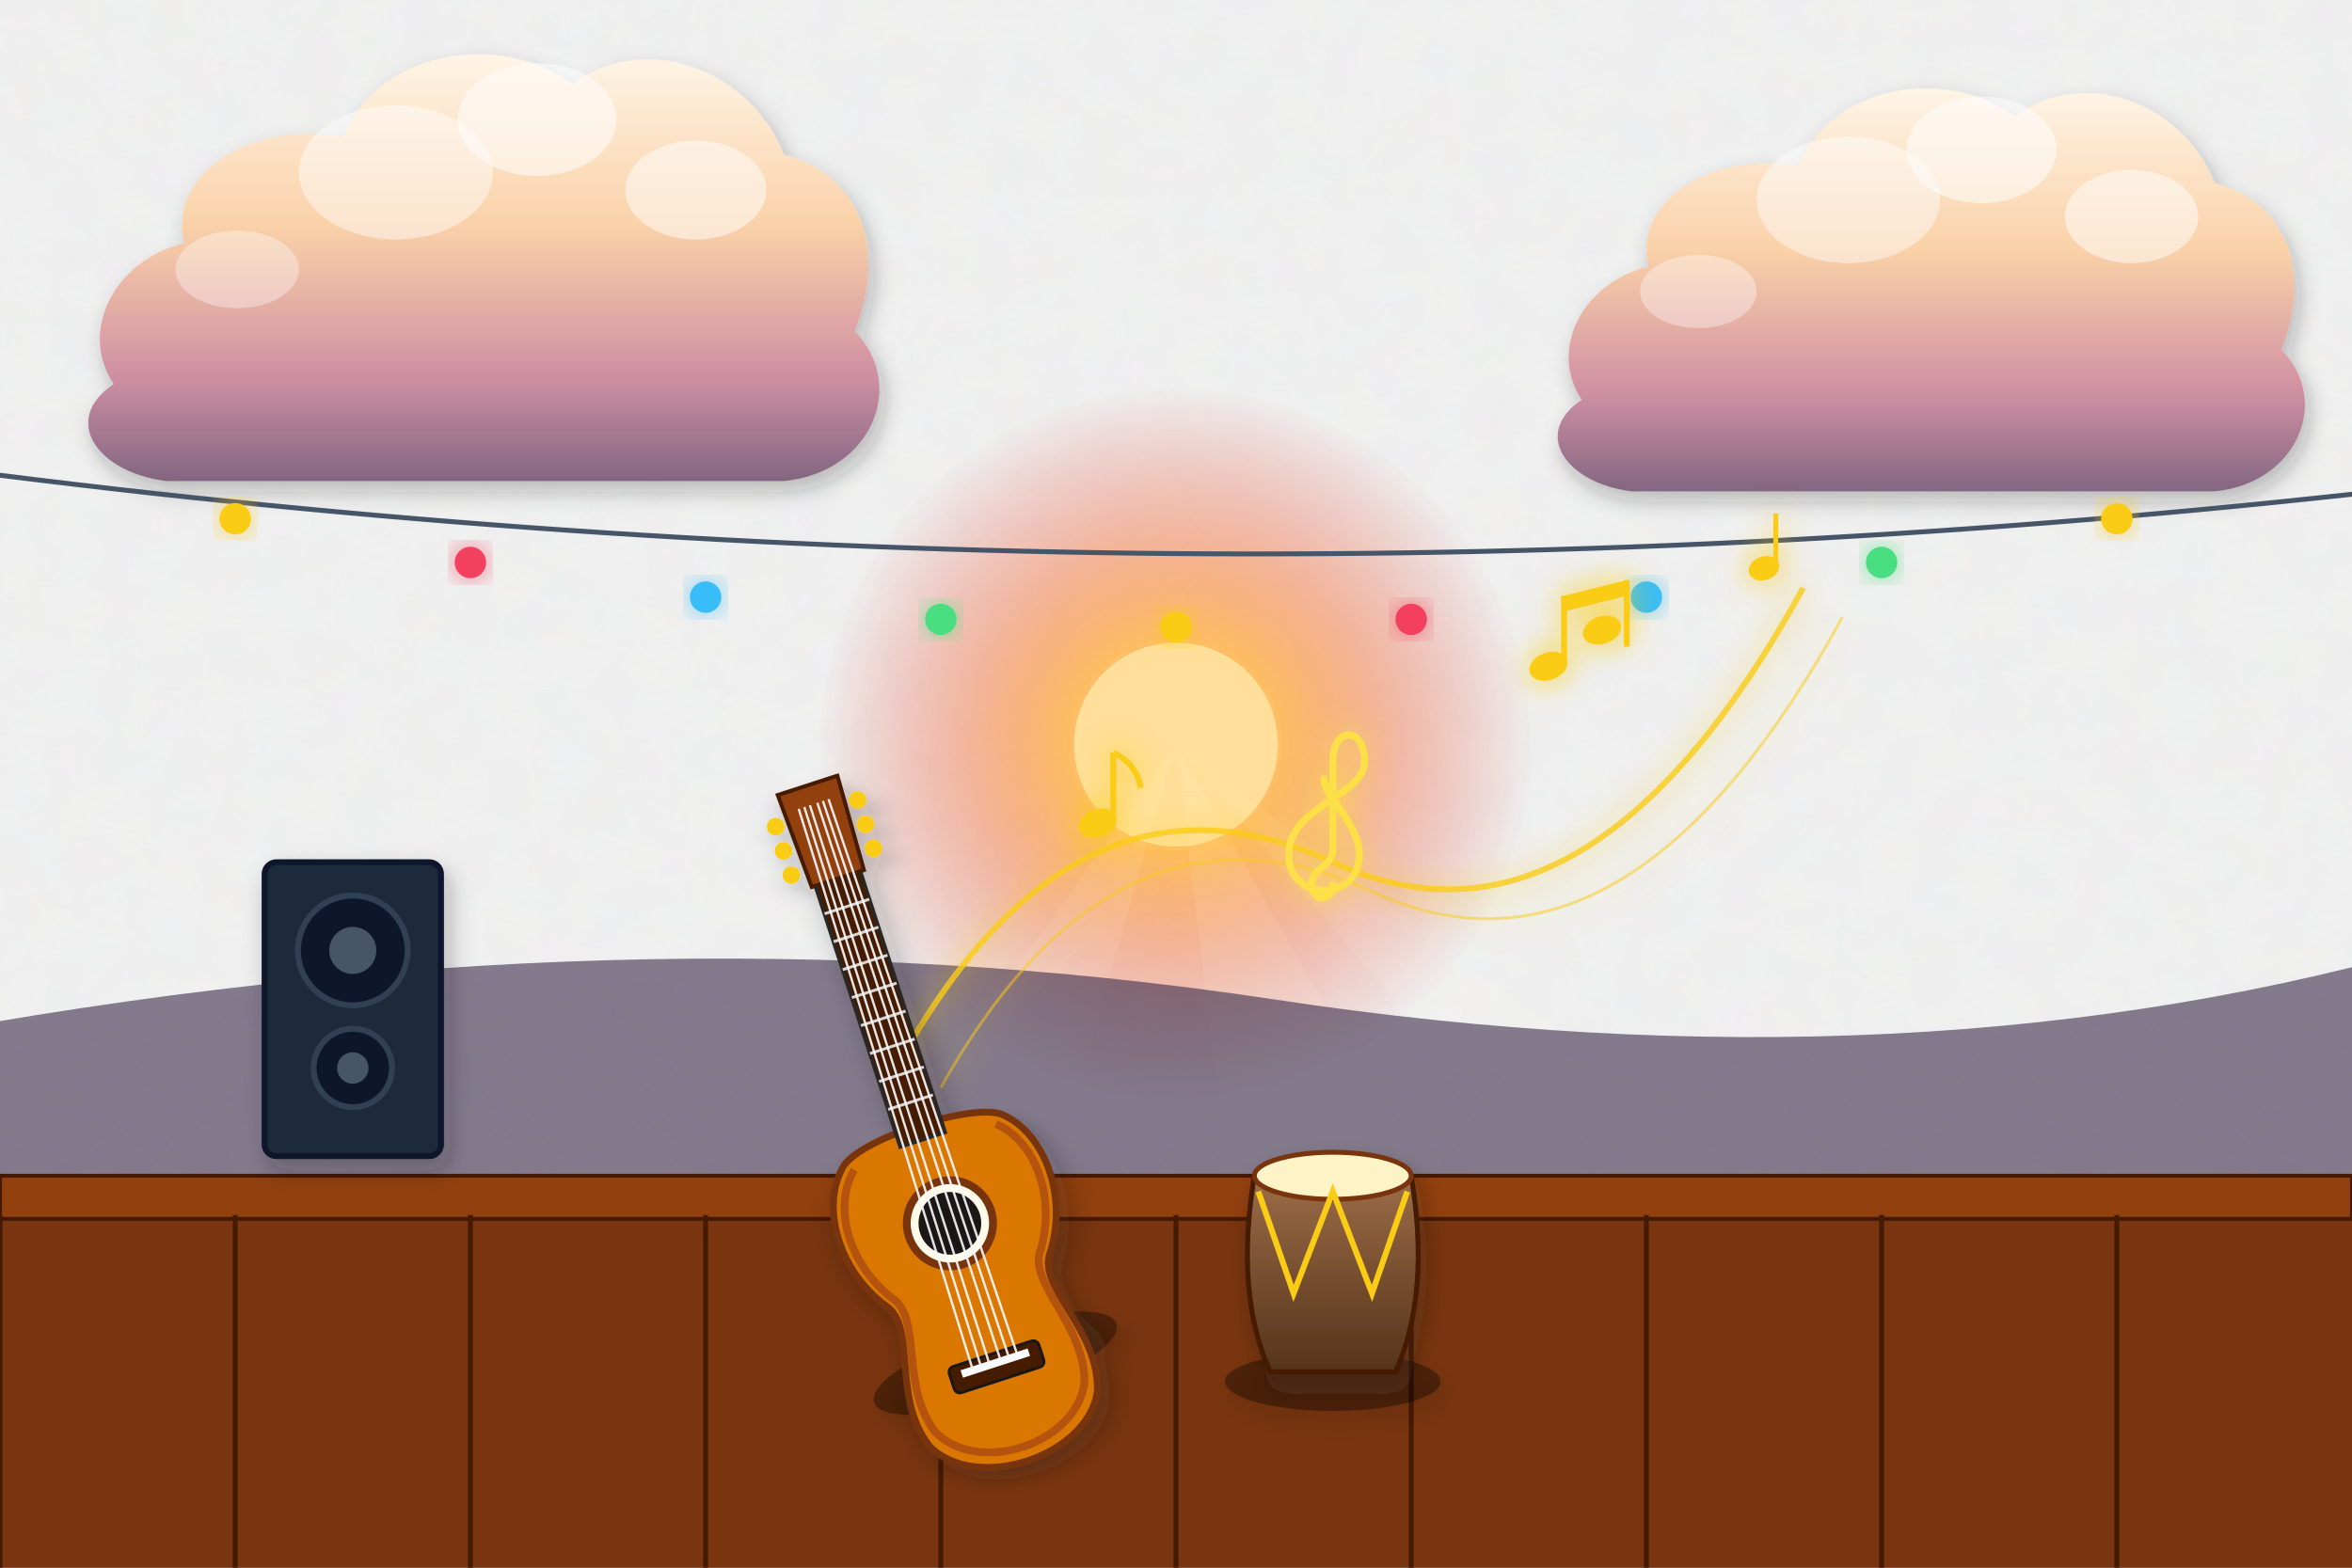
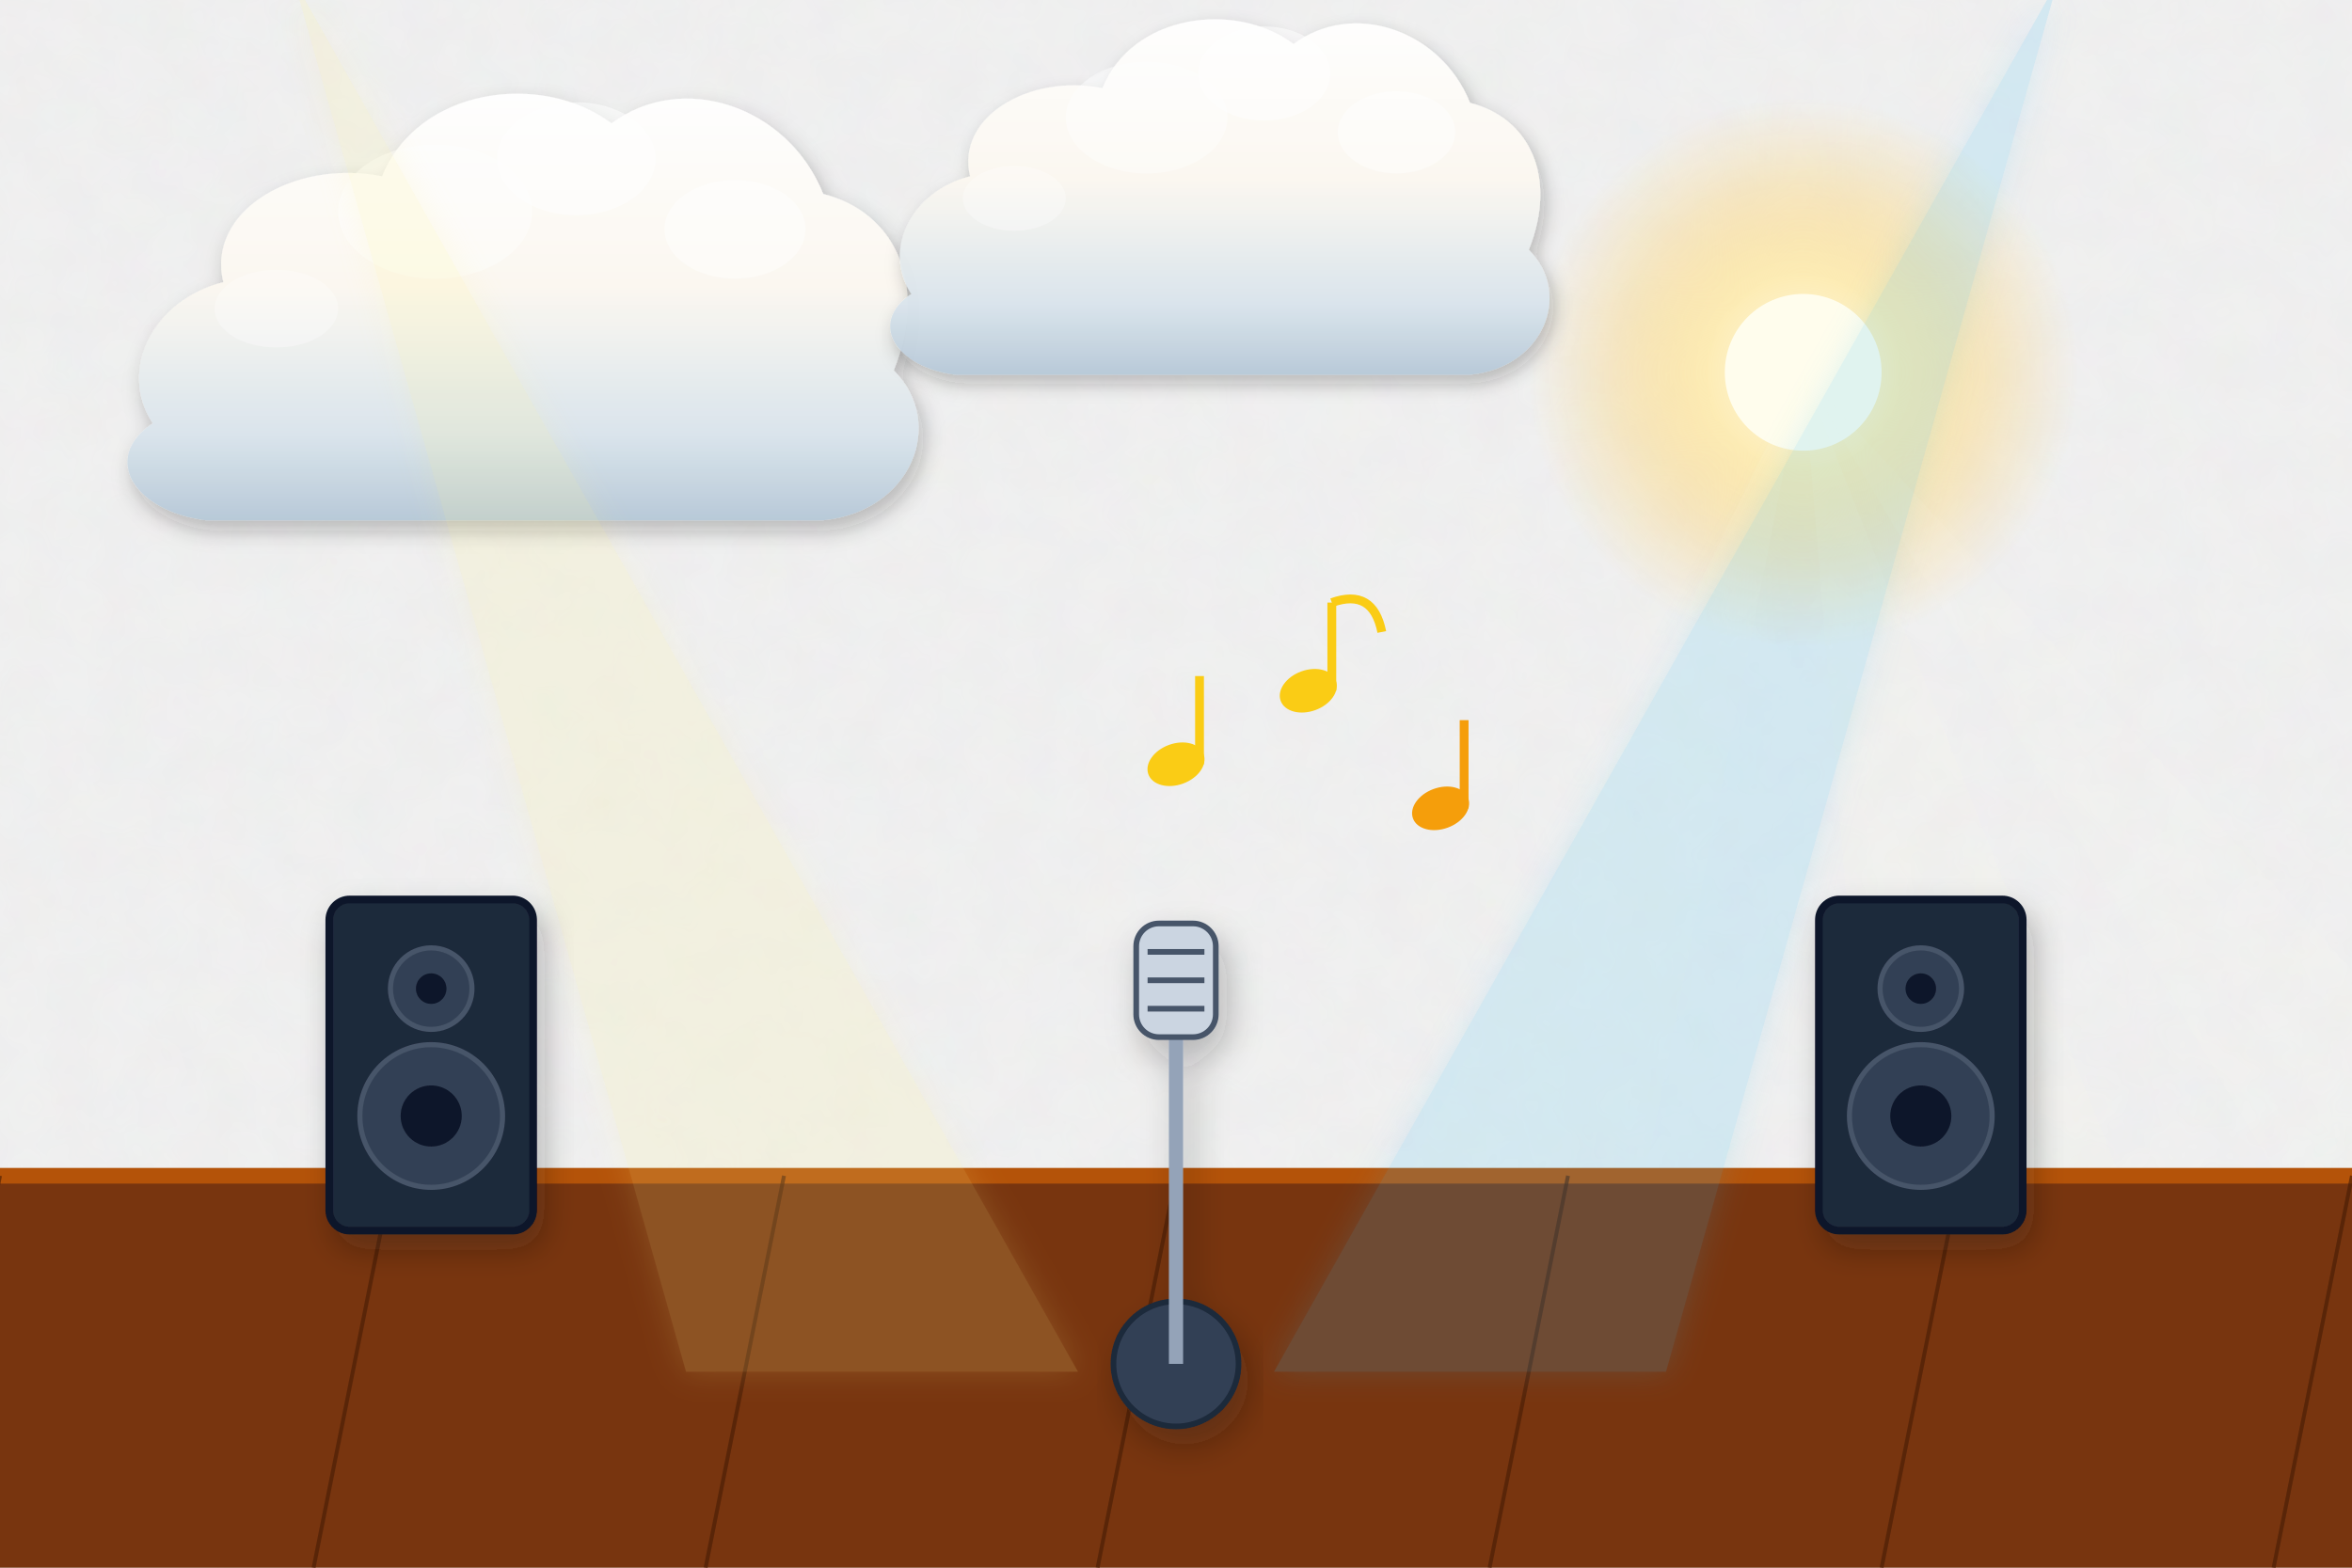
<svg xmlns="http://www.w3.org/2000/svg" viewBox="0 0 1200 800" width="1200" height="800">
  <defs>
    <filter id="ghibliPaper" x="0%" y="0%" width="100%" height="100%">
      <feTurbulence type="fractalNoise" baseFrequency="0.04" numOctaves="3" result="noise" seed="42" />
      <feColorMatrix type="matrix" values="1 0 0 0 0  0 1 0 0 0  0 0 1 0 0  0 0 0 0.035 0" in="noise" result="coloredNoise" />
      <feComposite operator="in" in2="SourceGraphic" />
    </filter>
    <filter id="softGlow" x="-20%" y="-20%" width="140%" height="140%">
      <feGaussianBlur stdDeviation="8" result="blur" />
      <feComposite in="SourceGraphic" in2="blur" operator="over" />
    </filter>
    <filter id="dropShadow" x="-20%" y="-20%" width="140%" height="140%">
      <feDropShadow dx="3" dy="6" stdDeviation="6" flood-color="#141e28" flood-opacity="0.28" />
    </filter>
    <linearGradient id="skyDay" x1="0" y1="0" x2="0" y2="1">
      <stop offset="0%" stop-color="#236ca7" />
      <stop offset="35%" stop-color="#5fa3d6" />
      <stop offset="70%" stop-color="#b8e1f2" />
      <stop offset="100%" stop-color="#fdf3dc" />
    </linearGradient>
    <linearGradient id="skySunset" x1="0" y1="0" x2="0" y2="1">
      <stop offset="0%" stop-color="#31396b" />
      <stop offset="35%" stop-color="#73507b" />
      <stop offset="65%" stop-color="#cb6b5c" />
      <stop offset="85%" stop-color="#f29e5a" />
      <stop offset="100%" stop-color="#fedaa2" />
    </linearGradient>
    <linearGradient id="skyDusk" x1="0" y1="0" x2="0" y2="1">
      <stop offset="0%" stop-color="#121832" />
      <stop offset="40%" stop-color="#262f56" />
      <stop offset="70%" stop-color="#4e3d64" />
      <stop offset="90%" stop-color="#915264" />
      <stop offset="100%" stop-color="#d6846c" />
    </linearGradient>
    <linearGradient id="cloudBodyDay" x1="0" y1="0" x2="0" y2="1">
      <stop offset="0%" stop-color="#ffffff" />
      <stop offset="45%" stop-color="#fcf8f0" />
      <stop offset="80%" stop-color="#d9e4ec" />
      <stop offset="100%" stop-color="#b6c8d7" />
    </linearGradient>
    <linearGradient id="cloudBodySunset" x1="0" y1="0" x2="0" y2="1">
      <stop offset="0%" stop-color="#fff5e6" />
      <stop offset="40%" stop-color="#fbd0a5" />
      <stop offset="75%" stop-color="#cf8ca0" />
      <stop offset="100%" stop-color="#7e607c" />
    </linearGradient>
    <radialGradient id="sunGlowDay" cx="50%" cy="50%" r="50%">
      <stop offset="0%" stop-color="#fffced" stop-opacity="1" />
      <stop offset="35%" stop-color="#ffebaa" stop-opacity="0.85" />
      <stop offset="70%" stop-color="#ffd573" stop-opacity="0.35" />
      <stop offset="100%" stop-color="#ffd573" stop-opacity="0" />
    </radialGradient>
    <radialGradient id="sunGlowSunset" cx="50%" cy="50%" r="50%">
      <stop offset="0%" stop-color="#fff8db" stop-opacity="1" />
      <stop offset="30%" stop-color="#ffb753" stop-opacity="0.9" />
      <stop offset="65%" stop-color="#f46e45" stop-opacity="0.4" />
      <stop offset="100%" stop-color="#e04a43" stop-opacity="0" />
    </radialGradient>
    <linearGradient id="hillDistant" x1="0" y1="0" x2="0" y2="1">
      <stop offset="0%" stop-color="#6e94a8" />
      <stop offset="100%" stop-color="#93b9c7" />
    </linearGradient>
    <linearGradient id="hillMid" x1="0" y1="0" x2="0" y2="1">
      <stop offset="0%" stop-color="#4a7c4f" />
      <stop offset="50%" stop-color="#3c6a40" />
      <stop offset="100%" stop-color="#2d5231" />
    </linearGradient>
    <linearGradient id="hillNear" x1="0" y1="0" x2="0" y2="1">
      <stop offset="0%" stop-color="#699e4c" />
      <stop offset="60%" stop-color="#4c7e33" />
      <stop offset="100%" stop-color="#2f5720" />
    </linearGradient>
    <linearGradient id="woodTone" x1="0" y1="0" x2="0" y2="1">
      <stop offset="0%" stop-color="#9c6d48" />
      <stop offset="50%" stop-color="#784f30" />
      <stop offset="100%" stop-color="#55341c" />
    </linearGradient>
    <linearGradient id="brassTone" x1="0" y1="0" x2="1" y2="1">
      <stop offset="0%" stop-color="#ffe699" />
      <stop offset="35%" stop-color="#d9a536" />
      <stop offset="70%" stop-color="#996c14" />
      <stop offset="100%" stop-color="#5e4007" />
    </linearGradient>
    <linearGradient id="stoneTone" x1="0" y1="0" x2="0" y2="1">
      <stop offset="0%" stop-color="#c5beb3" />
      <stop offset="60%" stop-color="#999184" />
      <stop offset="100%" stop-color="#6c6458" />
    </linearGradient>
    <linearGradient id="waterTone" x1="0" y1="0" x2="0" y2="1">
      <stop offset="0%" stop-color="#47a5be" />
      <stop offset="50%" stop-color="#2a7796" />
      <stop offset="100%" stop-color="#144d6a" />
    </linearGradient>
  </defs>
  <rect width="1200" height="800" fill="url(#skyDusk)" filter="url(#ghibliPaper)" />
  <g>
-     <circle cx="600" cy="380" r="182" fill="url(#sunGlowSunset)" />
-     <circle cx="600" cy="380" r="52" fill="#ffdf99" />
-     <polygon points="600,380 300,800 480,800" fill="#fffbe6" opacity="0.08" />
-     <polygon points="600,380 650,800 840,800" fill="#fffbe6" opacity="0.08" />
-     <polygon points="600,380 960,800 1160,800" fill="#fffbe6" opacity="0.06" />
+     <circle cx="920" cy="190" r="140" fill="url(#sunGlowDay)" />
+     <circle cx="920" cy="190" r="40" fill="#fffded" />
+     <polygon points="920,190 620,800 800,800" fill="#fffbe6" opacity="0.08" />
+     <polygon points="920,190 970,800 1160,800" fill="#fffbe6" opacity="0.08" />
+     <polygon points="920,190 1280,800 1480,800" fill="#fffbe6" opacity="0.06" />
  </g>
-   <g transform="translate(220, 160) scale(0.9)" opacity="0.95">
-     <path d="M-180,40        C-200,10 -180,-30 -140,-40        C-150,-80 -100,-110 -50,-100        C-30,-150 40,-160 80,-130        C120,-160 180,-140 200,-90        C240,-80 260,-40 240,10        C270,40 250,90 200,95        L-150,95        C-190,90 -210,60 -180,40 Z" fill="url(#cloudBodySunset)" filter="url(#dropShadow)" />
+   <g transform="translate(240, 180) scale(0.9)" opacity="0.95">
+     <path d="M-180,40        C-200,10 -180,-30 -140,-40        C-150,-80 -100,-110 -50,-100        C-30,-150 40,-160 80,-130        C120,-160 180,-140 200,-90        C240,-80 260,-40 240,10        C270,40 250,90 200,95        L-150,95        C-190,90 -210,60 -180,40 Z" fill="url(#cloudBodyDay)" filter="url(#dropShadow)" />
    <ellipse cx="60" cy="-110" rx="45" ry="32" fill="#ffffff" opacity="0.55" />
    <ellipse cx="-20" cy="-80" rx="55" ry="38" fill="#ffffff" opacity="0.45" />
    <ellipse cx="150" cy="-70" rx="40" ry="28" fill="#ffffff" opacity="0.5" />
    <ellipse cx="-110" cy="-25" rx="35" ry="22" fill="#ffffff" opacity="0.35" />
  </g>
-   <g transform="translate(960, 170) scale(0.85)" opacity="0.95">
-     <path d="M-180,40        C-200,10 -180,-30 -140,-40        C-150,-80 -100,-110 -50,-100        C-30,-150 40,-160 80,-130        C120,-160 180,-140 200,-90        C240,-80 260,-40 240,10        C270,40 250,90 200,95        L-150,95        C-190,90 -210,60 -180,40 Z" fill="url(#cloudBodySunset)" filter="url(#dropShadow)" />
+   <g transform="translate(600, 120) scale(0.75)" opacity="0.95">
+     <path d="M-180,40        C-200,10 -180,-30 -140,-40        C-150,-80 -100,-110 -50,-100        C-30,-150 40,-160 80,-130        C120,-160 180,-140 200,-90        C240,-80 260,-40 240,10        C270,40 250,90 200,95        L-150,95        C-190,90 -210,60 -180,40 Z" fill="url(#cloudBodyDay)" filter="url(#dropShadow)" />
    <ellipse cx="60" cy="-110" rx="45" ry="32" fill="#ffffff" opacity="0.55" />
    <ellipse cx="-20" cy="-80" rx="55" ry="38" fill="#ffffff" opacity="0.45" />
    <ellipse cx="150" cy="-70" rx="40" ry="28" fill="#ffffff" opacity="0.5" />
    <ellipse cx="-110" cy="-25" rx="35" ry="22" fill="#ffffff" opacity="0.35" />
  </g>
-   <path d="M-50,530 Q320,460 650,510 T1250,480 L1250,800 L-50,800 Z" fill="#3b2b4a" opacity="0.6" />
-   <path d="M-20,240 Q600,320 1220,250" stroke="#475569" stroke-width="2.5" fill="none" />
-   <circle cx="120" cy="264.721" r="8" fill="#facc15" filter="url(#softGlow)" />
-   <circle cx="240" cy="287.023" r="8" fill="#f43f5e" filter="url(#softGlow)" />
-   <circle cx="360" cy="304.721" r="8" fill="#38bdf8" filter="url(#softGlow)" />
-   <circle cx="480" cy="316.085" r="8" fill="#4ade80" filter="url(#softGlow)" />
-   <circle cx="600" cy="320" r="8" fill="#facc15" filter="url(#softGlow)" />
-   <circle cx="720" cy="316.085" r="8" fill="#f43f5e" filter="url(#softGlow)" />
-   <circle cx="840" cy="304.721" r="8" fill="#38bdf8" filter="url(#softGlow)" />
-   <circle cx="960" cy="287.023" r="8" fill="#4ade80" filter="url(#softGlow)" />
-   <circle cx="1080" cy="264.721" r="8" fill="#facc15" filter="url(#softGlow)" />
-   <path d="M-50,600 L1250,600 L1250,800 L-50,800 Z" fill="#78350f" />
-   <rect x="0" y="600" width="1200" height="22" fill="#92400e" stroke="#451a03" stroke-width="2" />
-   <line x1="0" y1="620" x2="0" y2="800" stroke="#451a03" stroke-width="2.5" />
-   <line x1="120" y1="620" x2="120" y2="800" stroke="#451a03" stroke-width="2.5" />
-   <line x1="240" y1="620" x2="240" y2="800" stroke="#451a03" stroke-width="2.5" />
-   <line x1="360" y1="620" x2="360" y2="800" stroke="#451a03" stroke-width="2.5" />
-   <line x1="480" y1="620" x2="480" y2="800" stroke="#451a03" stroke-width="2.5" />
-   <line x1="600" y1="620" x2="600" y2="800" stroke="#451a03" stroke-width="2.5" />
-   <line x1="720" y1="620" x2="720" y2="800" stroke="#451a03" stroke-width="2.5" />
-   <line x1="840" y1="620" x2="840" y2="800" stroke="#451a03" stroke-width="2.5" />
-   <line x1="960" y1="620" x2="960" y2="800" stroke="#451a03" stroke-width="2.5" />
-   <line x1="1080" y1="620" x2="1080" y2="800" stroke="#451a03" stroke-width="2.5" />
-   <g filter="url(#softGlow)">
-     <path d="M460,540 Q550,380 680,440 T920,300" stroke="#facc15" stroke-width="3" fill="none" opacity="0.8" />
-     <path d="M480,555 Q570,395 700,455 T940,315" stroke="#facc15" stroke-width="1.5" fill="none" opacity="0.5" />
-     <g transform="translate(680, 420) scale(0.9)">
-       <path d="M0,35 C0,45 -12,45 -12,35 C-12,25 0,25 0,15 L0,-35 C0,-55 18,-55 18,-35 C18,-15 -25,-10 -25,18 C-25,45 15,45 15,18 C15,0 -5,-15 -5,-25" stroke="#fde047" stroke-width="4" fill="none" stroke-linecap="round" />
+   <polygon points="-50,600 1250,600 1250,800 -50,800" fill="#78350f" />
+   <line x1="-50" y1="600" x2="1250" y2="600" stroke="#b45309" stroke-width="8" />
+   <line x1="0" y1="600" x2="-40" y2="800" stroke="#451a03" stroke-width="2" opacity="0.6" />
+   <line x1="200" y1="600" x2="160" y2="800" stroke="#451a03" stroke-width="2" opacity="0.6" />
+   <line x1="400" y1="600" x2="360" y2="800" stroke="#451a03" stroke-width="2" opacity="0.6" />
+   <line x1="600" y1="600" x2="560" y2="800" stroke="#451a03" stroke-width="2" opacity="0.6" />
+   <line x1="800" y1="600" x2="760" y2="800" stroke="#451a03" stroke-width="2" opacity="0.6" />
+   <line x1="1000" y1="600" x2="960" y2="800" stroke="#451a03" stroke-width="2" opacity="0.6" />
+   <line x1="1200" y1="600" x2="1160" y2="800" stroke="#451a03" stroke-width="2" opacity="0.6" />
+   <polygon points="150,-10 350,700 550,700" fill="#fef08a" opacity="0.16" filter="url(#softGlow)" />
+   <polygon points="1050,-10 650,700 850,700" fill="#38bdf8" opacity="0.16" filter="url(#softGlow)" />
+   <g transform="translate(220, 550) scale(1.3)" filter="url(#dropShadow)">
+     <rect x="-40" y="-70" width="80" height="130" rx="8" fill="#1e293b" stroke="#0f172a" stroke-width="3" />
+     <circle cx="0" cy="15" r="28" fill="#334155" stroke="#475569" stroke-width="2" />
+     <circle cx="0" cy="15" r="12" fill="#0f172a" />
+     <circle cx="0" cy="-35" r="16" fill="#334155" stroke="#475569" stroke-width="2" />
+     <circle cx="0" cy="-35" r="6" fill="#0f172a" />
+   </g>
+   <g transform="translate(980, 550) scale(1.3)" filter="url(#dropShadow)">
+     <rect x="-40" y="-70" width="80" height="130" rx="8" fill="#1e293b" stroke="#0f172a" stroke-width="3" />
+     <circle cx="0" cy="15" r="28" fill="#334155" stroke="#475569" stroke-width="2" />
+     <circle cx="0" cy="15" r="12" fill="#0f172a" />
+     <circle cx="0" cy="-35" r="16" fill="#334155" stroke="#475569" stroke-width="2" />
+     <circle cx="0" cy="-35" r="6" fill="#0f172a" />
+   </g>
+   <g transform="translate(600, 580) scale(1.45)" filter="url(#dropShadow)">
+     <circle cx="0" cy="80" r="22" fill="#334155" stroke="#1e293b" stroke-width="2" />
+     <line x1="0" y1="80" x2="0" y2="-40" stroke="#94a3b8" stroke-width="5" />
+     <rect x="-14" y="-75" width="28" height="40" rx="8" fill="#cbd5e1" stroke="#475569" stroke-width="2" />
+     <line x1="-10" y1="-65" x2="10" y2="-65" stroke="#475569" stroke-width="2" />
+     <line x1="-10" y1="-55" x2="10" y2="-55" stroke="#475569" stroke-width="2" />
+     <line x1="-10" y1="-45" x2="10" y2="-45" stroke="#475569" stroke-width="2" />
+   </g>
+   <g transform="translate(600, 390) scale(1.5)">
+     <g transform="translate(0, 0)">
+       <ellipse rx="10" ry="7" fill="#facc15" transform="rotate(-20)" />
+       <line x1="8" y1="0" x2="8" y2="-30" stroke="#facc15" stroke-width="3" />
    </g>
-     <g transform="translate(560, 420)">
-       <ellipse cx="0" cy="0" rx="10" ry="7" fill="#facc15" transform="rotate(-20)" />
-       <line x1="8" y1="-2" x2="8" y2="-36" stroke="#facc15" stroke-width="3" />
-       <path d="M8,-36 Q20,-30 22,-18" stroke="#facc15" stroke-width="3" fill="none" />
+     <g transform="translate(45, -25)">
+       <ellipse rx="10" ry="7" fill="#facc15" transform="rotate(-20)" />
+       <line x1="8" y1="0" x2="8" y2="-30" stroke="#facc15" stroke-width="3" />
+       <path d="M8,-30 Q22,-35 25,-20" stroke="#facc15" stroke-width="3" fill="none" />
    </g>
-     <g transform="translate(790, 340)">
-       <ellipse cx="0" cy="0" rx="10" ry="7" fill="#facc15" transform="rotate(-20)" />
-       <line x1="8" y1="-2" x2="8" y2="-36" stroke="#facc15" stroke-width="3" />
-       <ellipse cx="32" cy="-8" rx="10" ry="7" fill="#facc15" transform="rotate(-20)" />
-       <line x1="40" y1="-10" x2="40" y2="-44" stroke="#facc15" stroke-width="3" />
-       <polygon points="8,-36 40,-44 40,-36 8,-28" fill="#facc15" />
-     </g>
-     <g transform="translate(900, 290)">
-       <ellipse cx="0" cy="0" rx="8" ry="6" fill="#facc15" transform="rotate(-20)" />
-       <line x1="6" y1="-2" x2="6" y2="-28" stroke="#facc15" stroke-width="2.5" />
+     <g transform="translate(90, 15)">
+       <ellipse rx="10" ry="7" fill="#f59e0b" transform="rotate(-20)" />
+       <line x1="8" y1="0" x2="8" y2="-30" stroke="#f59e0b" stroke-width="3" />
    </g>
  </g>
-   <g transform="translate(180, 560)" filter="url(#dropShadow)">
-     <rect x="-45" y="-120" width="90" height="150" rx="6" fill="#1e293b" stroke="#0f172a" stroke-width="3" />
-     <circle cx="0" cy="-75" r="28" fill="#0f172a" stroke="#334155" stroke-width="3" />
-     <circle cx="0" cy="-75" r="12" fill="#475569" />
-     <circle cx="0" cy="-15" r="20" fill="#0f172a" stroke="#334155" stroke-width="3" />
-     <circle cx="0" cy="-15" r="8" fill="#475569" />
-   </g>
-   <g transform="translate(480, 610) rotate(-18)" filter="url(#dropShadow)">
-     <ellipse cx="0" cy="90" rx="65" ry="18" fill="#000000" opacity="0.35" />
-     <rect x="-35" y="40" width="70" height="15" rx="3" fill="#543317" />
-     <path d="M-42,-30        C-60,-15 -62,20 -44,45        C-32,60 -56,90 -45,120        C-30,150 30,150 45,120        C56,90 32,60 44,45        C62,20 60,-15 42,-30        C28,-40 -28,-40 -42,-30 Z" fill="#d97706" stroke="#78350f" stroke-width="3.5" />
-     <path d="M-38,-26 C-54,-12 -56,18 -40,42 C-28,56 -50,86 -40,114 C-26,142 26,142 40,114 C50,86 28,56 40,42 C56,18 54,-12 38,-26" fill="none" stroke="#b45309" stroke-width="4" />
-     <circle cx="0" cy="15" r="22" fill="#fffbeb" stroke="#78350f" stroke-width="4" />
-     <circle cx="0" cy="15" r="16" fill="#1c1917" />
-     <rect x="-24" y="85" width="48" height="14" rx="3" fill="#451a03" stroke="#1c1917" stroke-width="1.5" />
-     <rect x="-18" y="88" width="36" height="4" fill="#f8fafc" />
-     <rect x="-12" y="-170" width="24" height="140" fill="#451a03" stroke="#292524" stroke-width="2" />
-     <line x1="-12" y1="-155" x2="12" y2="-155" stroke="#d6d3d1" stroke-width="1.5" />
-     <line x1="-12" y1="-140" x2="12" y2="-140" stroke="#d6d3d1" stroke-width="1.5" />
-     <line x1="-12" y1="-125" x2="12" y2="-125" stroke="#d6d3d1" stroke-width="1.5" />
-     <line x1="-12" y1="-110" x2="12" y2="-110" stroke="#d6d3d1" stroke-width="1.5" />
-     <line x1="-12" y1="-95" x2="12" y2="-95" stroke="#d6d3d1" stroke-width="1.5" />
-     <line x1="-12" y1="-80" x2="12" y2="-80" stroke="#d6d3d1" stroke-width="1.5" />
-     <line x1="-12" y1="-65" x2="12" y2="-65" stroke="#d6d3d1" stroke-width="1.5" />
-     <line x1="-12" y1="-50" x2="12" y2="-50" stroke="#d6d3d1" stroke-width="1.5" />
-     <polygon points="-14,-170 14,-170 16,-220 -16,-220" fill="#92400e" stroke="#451a03" stroke-width="2" />
-     <circle cx="-22" cy="-205" r="4.5" fill="#facc15" />
-     <circle cx="-22" cy="-192" r="4.5" fill="#facc15" />
-     <circle cx="-22" cy="-179" r="4.5" fill="#facc15" />
-     <circle cx="22" cy="-205" r="4.5" fill="#facc15" />
-     <circle cx="22" cy="-192" r="4.5" fill="#facc15" />
-     <circle cx="22" cy="-179" r="4.5" fill="#facc15" />
-     <line x1="-8" y1="-210" x2="-12" y2="90" stroke="#f8fafc" stroke-width="1.2" opacity="0.9" />
-     <line x1="-5" y1="-210" x2="-7.5" y2="90" stroke="#f8fafc" stroke-width="1.2" opacity="0.9" />
-     <line x1="-2" y1="-210" x2="-3" y2="90" stroke="#f8fafc" stroke-width="1.2" opacity="0.9" />
-     <line x1="2" y1="-210" x2="3" y2="90" stroke="#f8fafc" stroke-width="1.2" opacity="0.9" />
-     <line x1="5" y1="-210" x2="7.5" y2="90" stroke="#f8fafc" stroke-width="1.2" opacity="0.9" />
-     <line x1="8" y1="-210" x2="12" y2="90" stroke="#f8fafc" stroke-width="1.2" opacity="0.9" />
-   </g>
-   <g transform="translate(680, 650)" filter="url(#dropShadow)">
-     <ellipse cx="0" cy="55" rx="55" ry="15" fill="#000000" opacity="0.35" />
-     <path d="M-40,-50 L40,-50 Q50,10 32,50 L-32,50 Q-50,10 -40,-50 Z" fill="url(#woodTone)" stroke="#451a03" stroke-width="2.5" />
-     <ellipse cx="0" cy="-50" rx="40" ry="12" fill="#fef3c7" stroke="#78350f" stroke-width="2.5" />
-     <path d="M-38,-42 L-20,10 L0,-42 L20,10 L38,-42" stroke="#facc15" stroke-width="3" fill="none" />
-   </g>
</svg>
